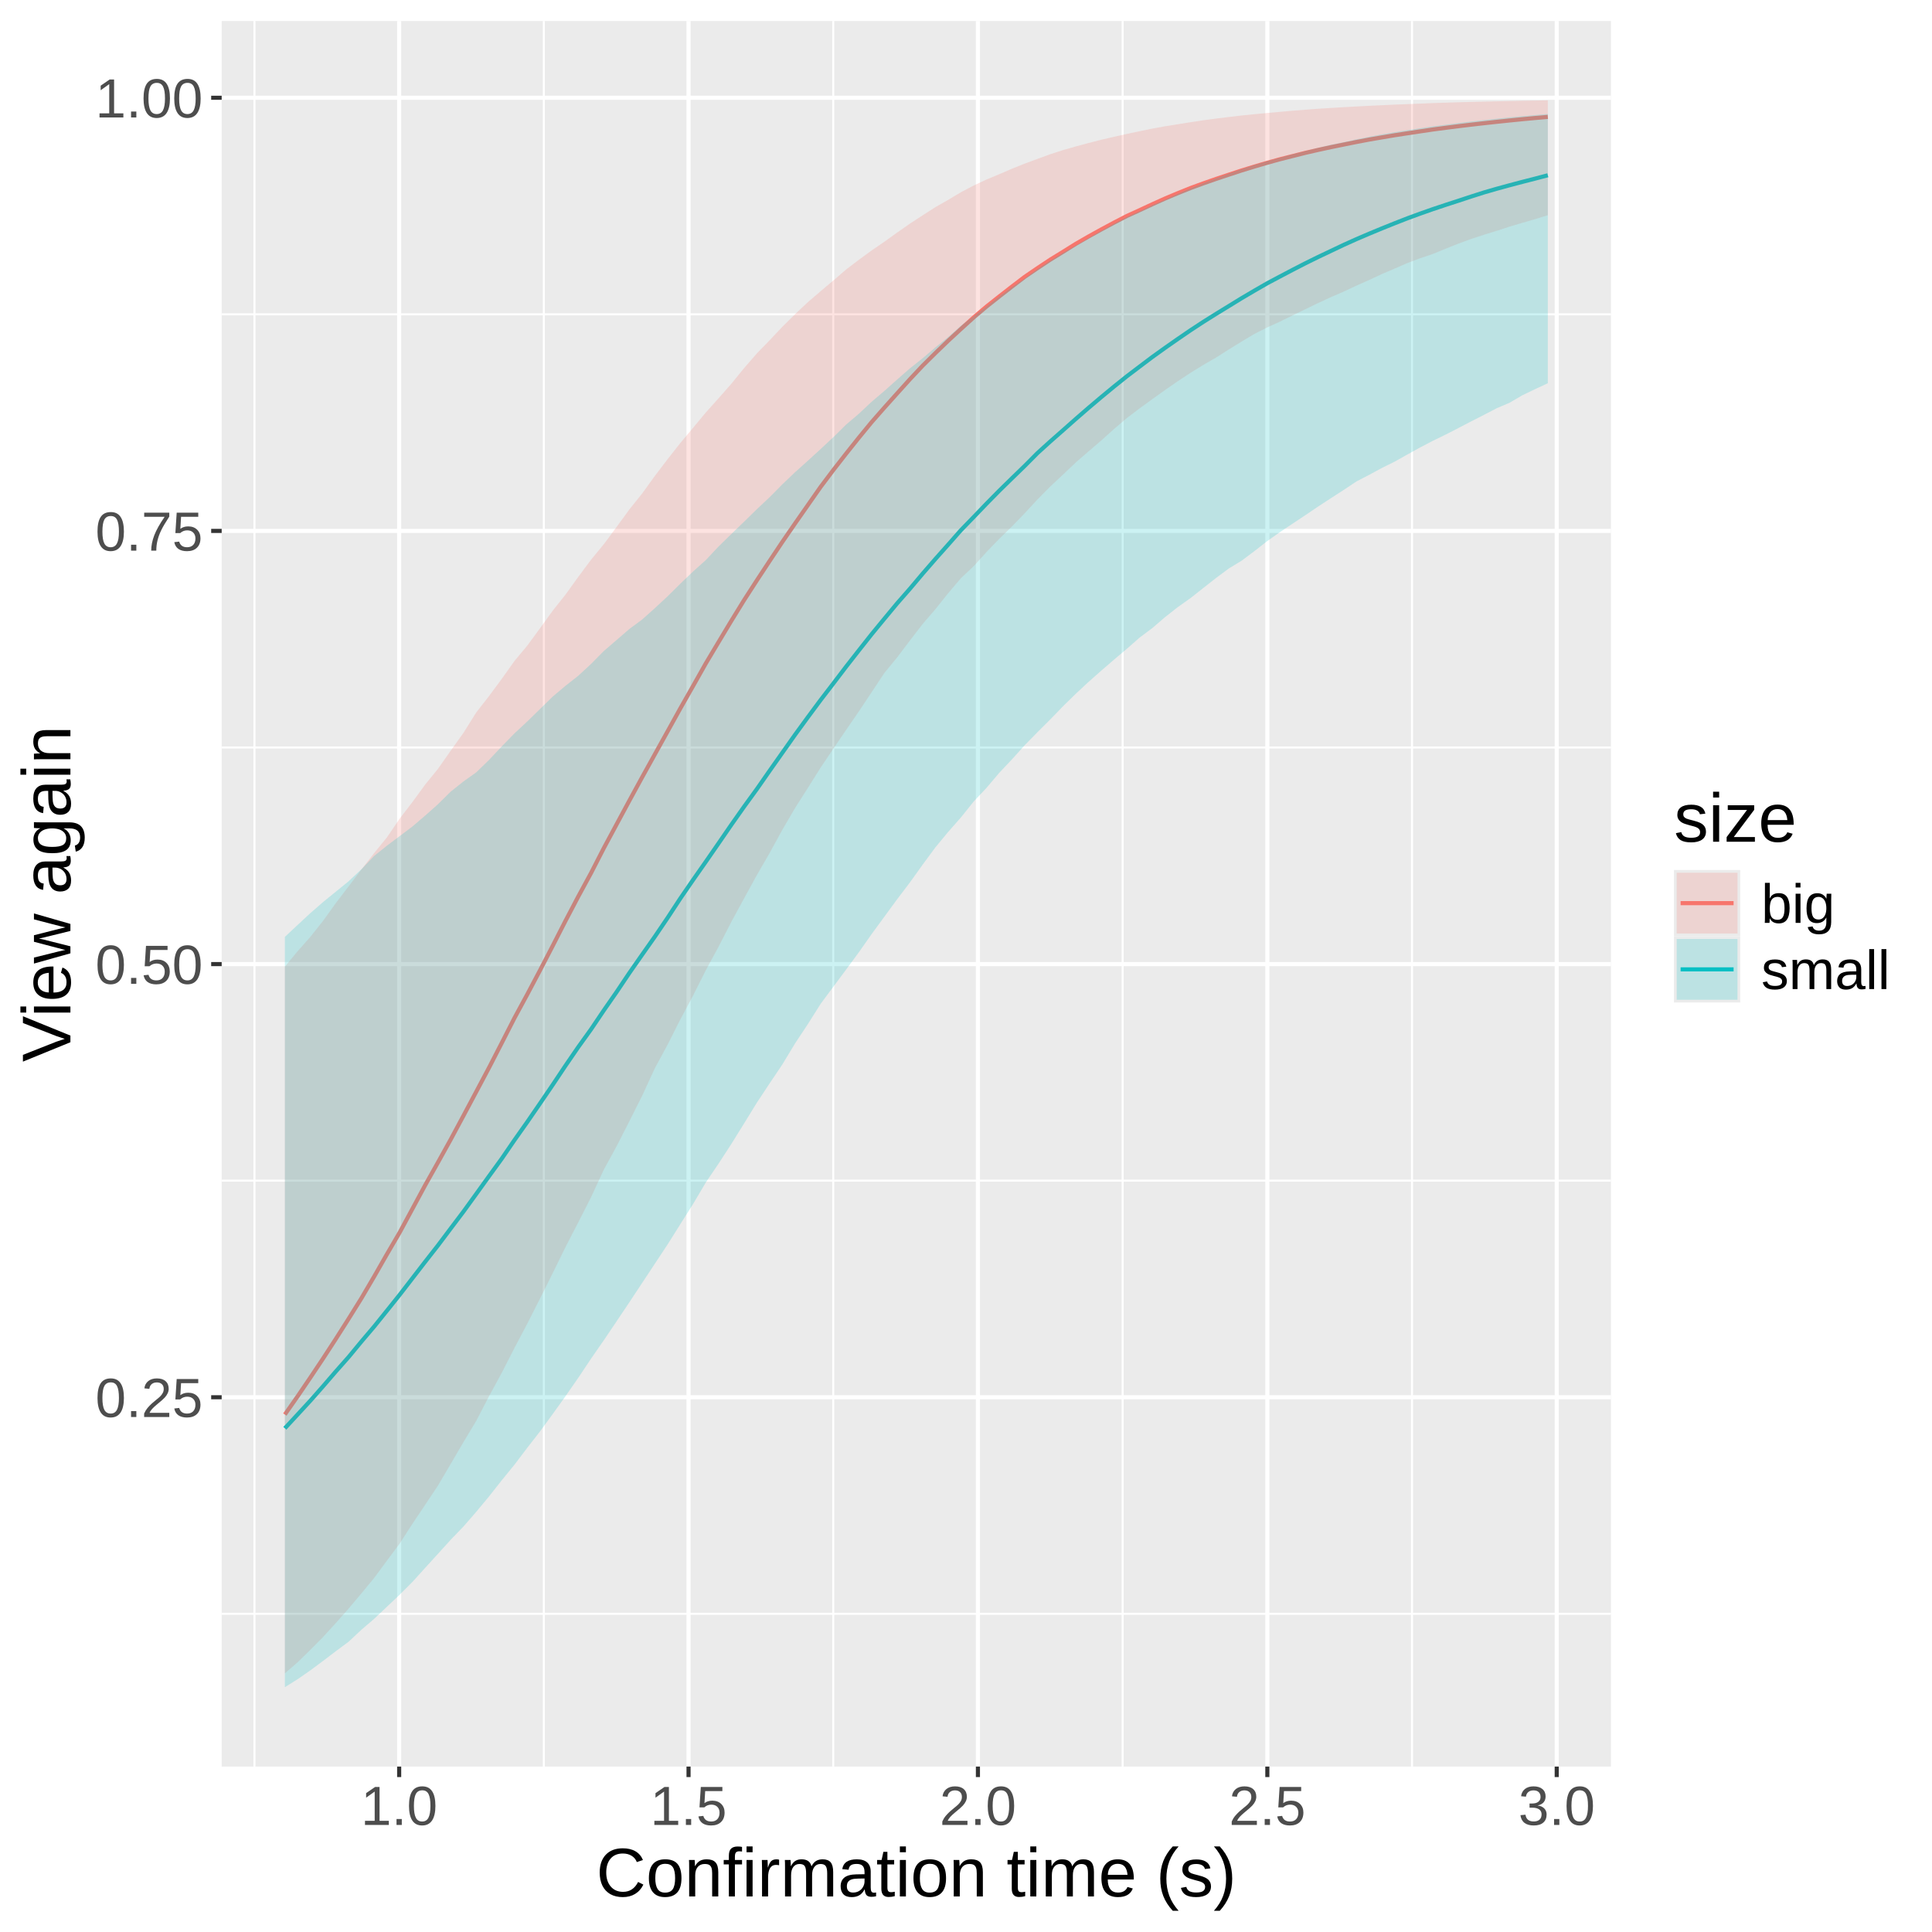
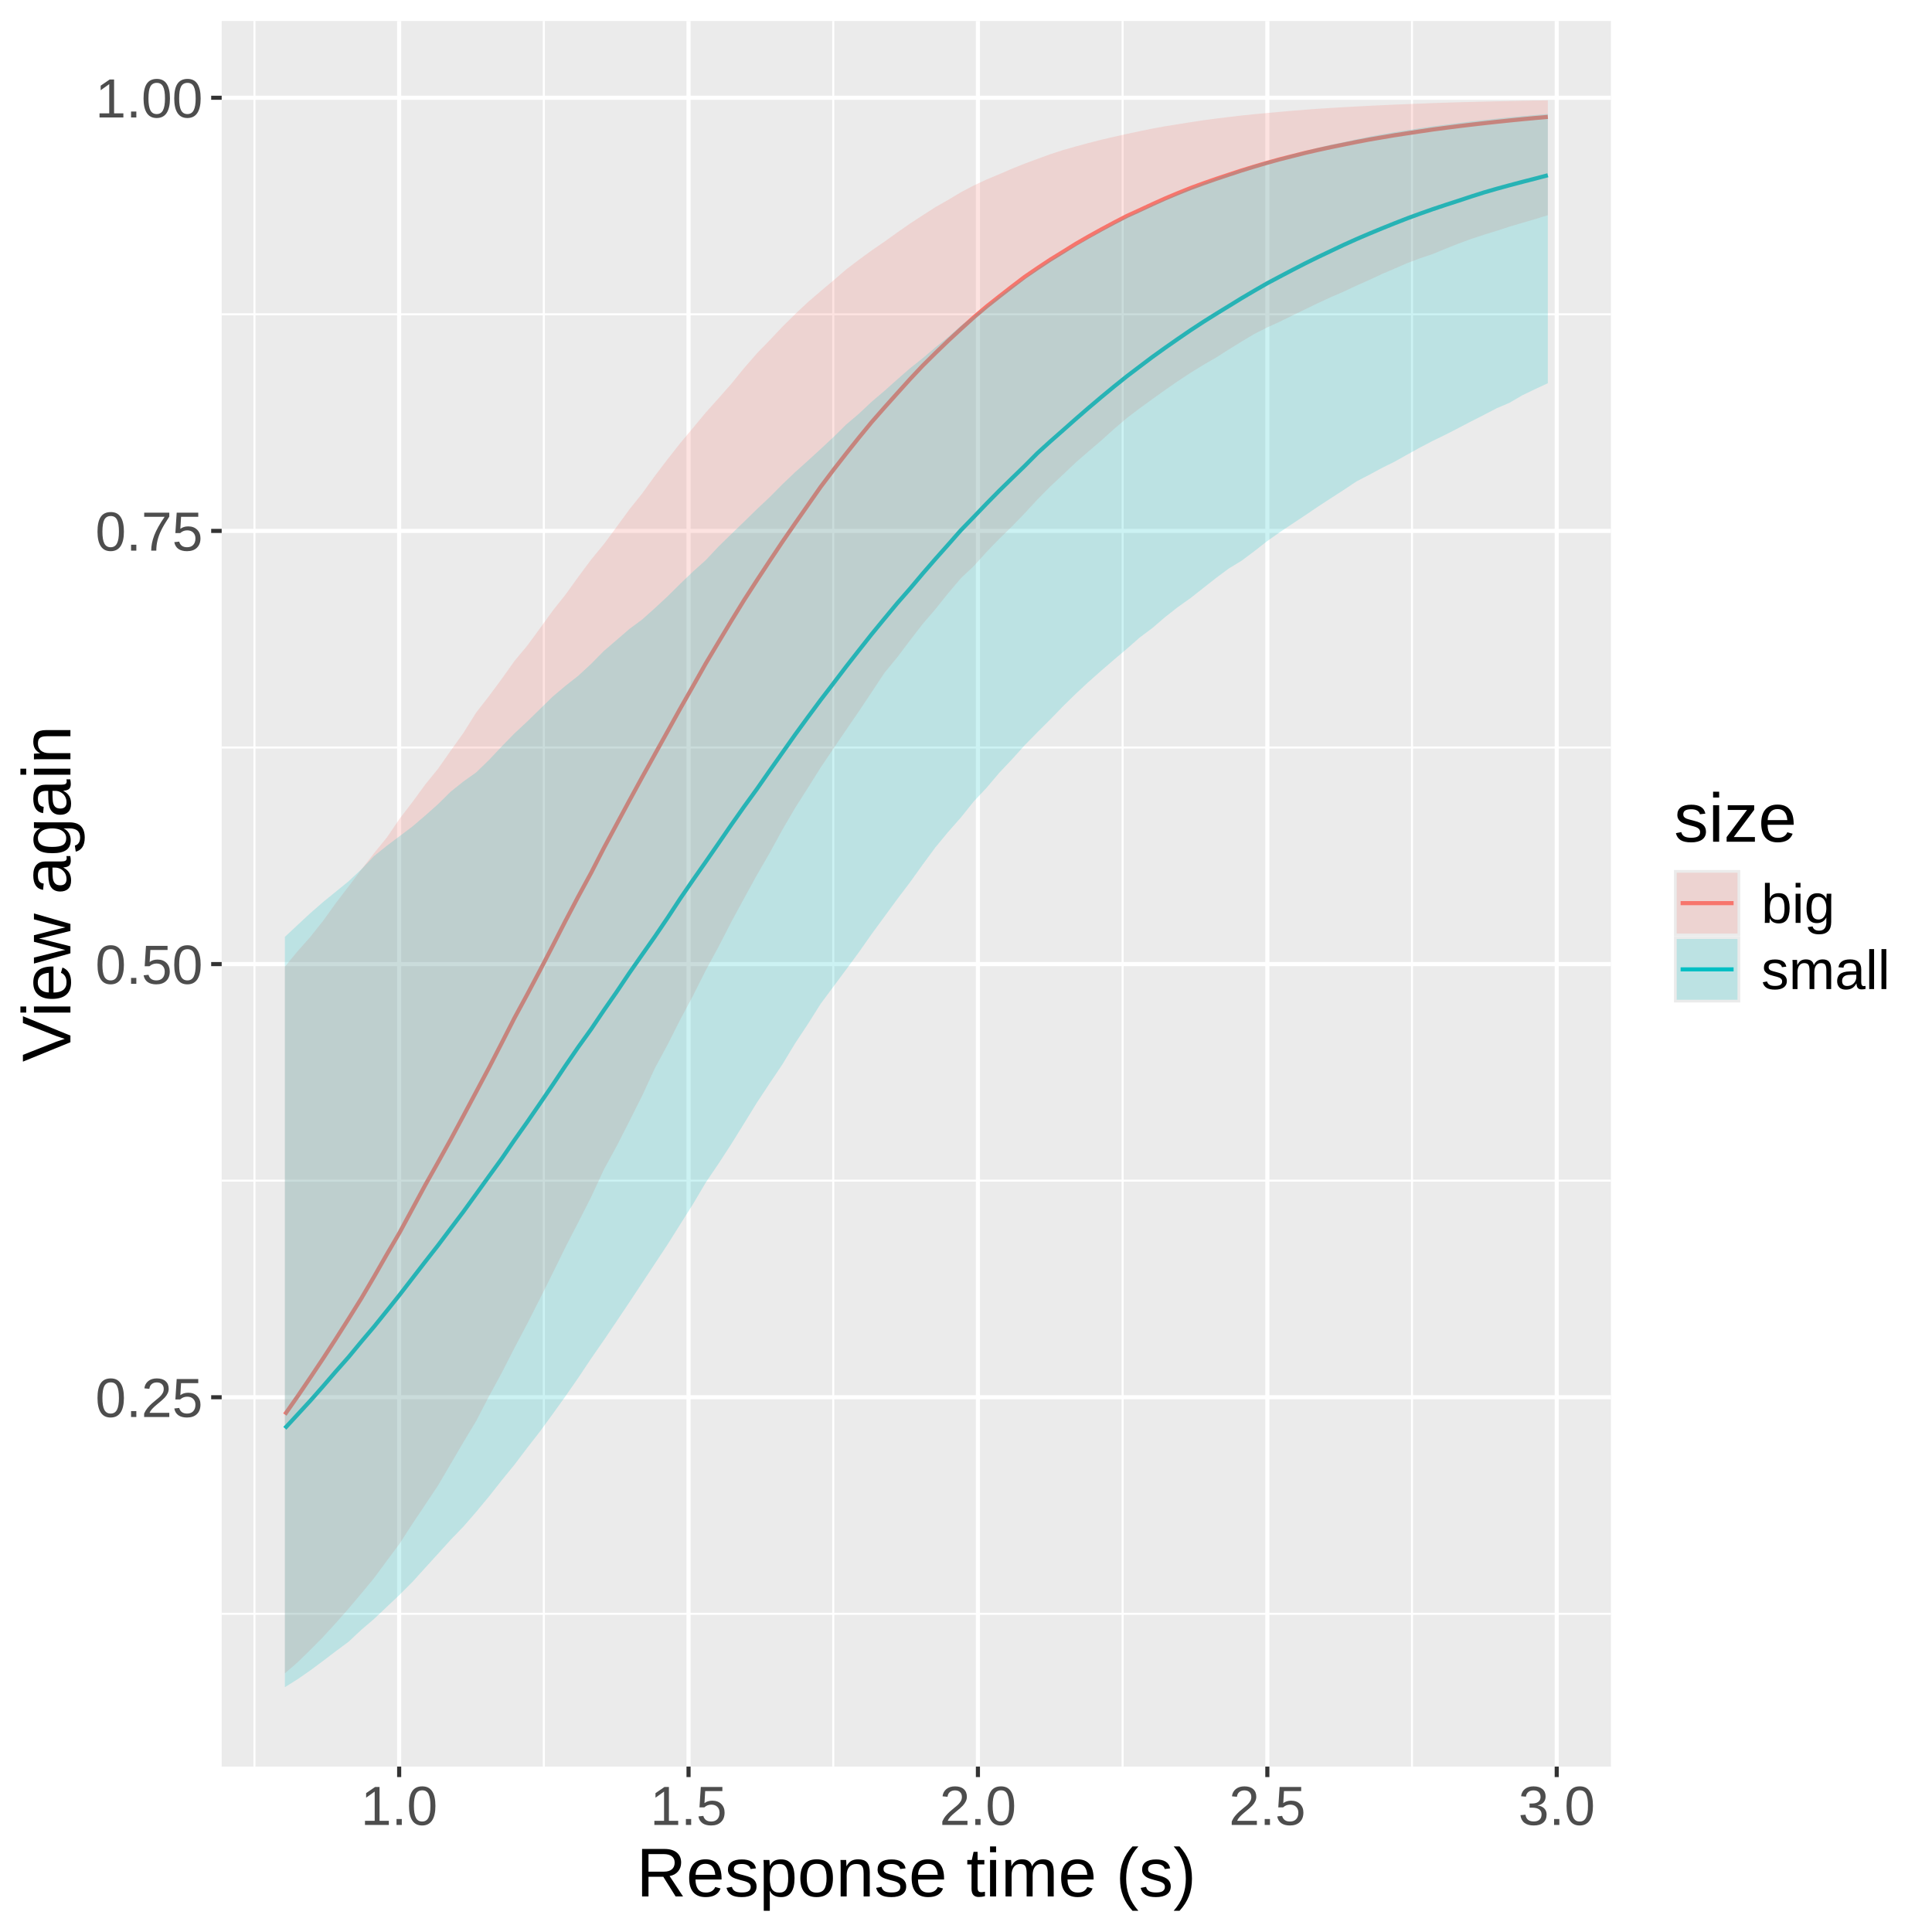
<svg xmlns="http://www.w3.org/2000/svg" width="504.00pt" height="504.00pt" viewBox="0 0 504.00 504.00">
  <g class="svglite">
    <defs>
      <style type="text/css">
    .svglite line, .svglite polyline, .svglite polygon, .svglite path, .svglite rect, .svglite circle {
      fill: none;
      stroke: #000000;
      stroke-linecap: round;
      stroke-linejoin: round;
      stroke-miterlimit: 10.00;
    }
    .svglite text {
      white-space: pre;
    }
    .svglite g.glyphgroup path {
      fill: inherit;
      stroke: none;
    }
  </style>
    </defs>
    <rect width="100%" height="100%" style="stroke: none; fill: #FFFFFF;" />
    <defs>
      <clipPath id="cpMC4wMHw1MDQuMDB8MC4wMHw1MDQuMDA=">
        <rect x="0.00" y="0.00" width="504.00" height="504.00" />
      </clipPath>
    </defs>
    <g clip-path="url(#cpMC4wMHw1MDQuMDB8MC4wMHw1MDQuMDA=)">
      <rect x="0" y="0.00" width="504.00" height="504.00" style="stroke-width: 1.07; stroke: #FFFFFF; fill: #FFFFFF;" />
    </g>
    <defs>
      <clipPath id="cpNTcuODN8NDIwLjI1fDUuNDh8NDYwLjg0">
        <rect x="57.83" y="5.48" width="362.42" height="455.36" />
      </clipPath>
    </defs>
    <g clip-path="url(#cpNTcuODN8NDIwLjI1fDUuNDh8NDYwLjg0)">
      <rect x="57.83" y="5.48" width="362.42" height="455.36" style="stroke-width: 1.07; stroke: none; fill: #EBEBEB;" />
      <polyline points="57.83,420.99 420.25,420.99 " style="stroke-width: 0.53; stroke: #FFFFFF; stroke-linecap: butt;" />
      <polyline points="57.83,308.00 420.25,308.00 " style="stroke-width: 0.53; stroke: #FFFFFF; stroke-linecap: butt;" />
      <polyline points="57.83,195.00 420.25,195.00 " style="stroke-width: 0.53; stroke: #FFFFFF; stroke-linecap: butt;" />
      <polyline points="57.83,82.00 420.25,82.00 " style="stroke-width: 0.53; stroke: #FFFFFF; stroke-linecap: butt;" />
      <polyline points="66.38,460.84 66.38,5.48 " style="stroke-width: 0.53; stroke: #FFFFFF; stroke-linecap: butt;" />
      <polyline points="141.87,460.84 141.87,5.48 " style="stroke-width: 0.53; stroke: #FFFFFF; stroke-linecap: butt;" />
      <polyline points="217.37,460.84 217.37,5.48 " style="stroke-width: 0.53; stroke: #FFFFFF; stroke-linecap: butt;" />
      <polyline points="292.86,460.84 292.86,5.48 " style="stroke-width: 0.53; stroke: #FFFFFF; stroke-linecap: butt;" />
      <polyline points="368.35,460.84 368.35,5.48 " style="stroke-width: 0.53; stroke: #FFFFFF; stroke-linecap: butt;" />
      <polyline points="57.83,364.50 420.25,364.50 " style="stroke-width: 1.07; stroke: #FFFFFF; stroke-linecap: butt;" />
      <polyline points="57.83,251.50 420.25,251.50 " style="stroke-width: 1.07; stroke: #FFFFFF; stroke-linecap: butt;" />
      <polyline points="57.83,138.50 420.25,138.50 " style="stroke-width: 1.07; stroke: #FFFFFF; stroke-linecap: butt;" />
      <polyline points="57.83,25.50 420.25,25.50 " style="stroke-width: 1.07; stroke: #FFFFFF; stroke-linecap: butt;" />
      <polyline points="104.13,460.84 104.13,5.48 " style="stroke-width: 1.07; stroke: #FFFFFF; stroke-linecap: butt;" />
      <polyline points="179.62,460.84 179.62,5.48 " style="stroke-width: 1.07; stroke: #FFFFFF; stroke-linecap: butt;" />
      <polyline points="255.11,460.84 255.11,5.48 " style="stroke-width: 1.07; stroke: #FFFFFF; stroke-linecap: butt;" />
      <polyline points="330.61,460.84 330.61,5.48 " style="stroke-width: 1.07; stroke: #FFFFFF; stroke-linecap: butt;" />
      <polyline points="406.10,460.84 406.10,5.48 " style="stroke-width: 1.07; stroke: #FFFFFF; stroke-linecap: butt;" />
      <polyline points="74.31,369.01 77.63,364.27 80.96,359.37 84.29,354.38 87.62,349.26 90.95,344.02 94.27,338.69 97.60,333.02 100.93,327.20 104.26,321.51 107.59,315.34 110.91,309.19 114.24,303.26 117.57,297.26 120.90,291.06 124.23,284.81 127.55,278.56 130.88,272.09 134.21,265.56 137.54,259.42 140.87,253.13 144.19,246.73 147.52,240.22 150.85,233.88 154.18,227.75 157.51,221.26 160.83,215.08 164.16,208.90 167.49,202.80 170.82,196.79 174.15,190.80 177.47,184.81 180.80,178.96 184.13,173.05 187.46,167.48 190.79,161.94 194.11,156.55 197.44,151.40 200.77,146.34 204.10,141.35 207.43,136.52 210.75,131.77 214.08,127.01 217.41,122.59 220.74,118.32 224.07,114.15 227.39,110.11 230.72,106.32 234.05,102.61 237.38,98.92 240.71,95.38 244.03,92.09 247.36,88.88 250.69,85.81 254.02,82.79 257.35,79.97 260.67,77.34 264.00,74.75 267.33,72.21 270.66,69.94 273.99,67.73 277.31,65.69 280.64,63.61 283.97,61.69 287.30,59.85 290.62,58.07 293.95,56.35 297.28,54.83 300.61,53.28 303.94,51.78 307.26,50.39 310.59,49.05 313.92,47.83 317.25,46.67 320.58,45.56 323.90,44.47 327.23,43.45 330.56,42.47 333.89,41.55 337.22,40.71 340.54,39.87 343.87,39.11 347.20,38.39 350.53,37.71 353.86,37.04 357.18,36.41 360.51,35.84 363.84,35.28 367.17,34.77 370.50,34.27 373.82,33.78 377.15,33.34 380.48,32.92 383.81,32.52 387.14,32.14 390.46,31.78 393.79,31.43 397.12,31.10 400.45,30.79 403.78,30.50 " style="stroke-width: 1.07; stroke: #F8766D; stroke-linecap: butt;" />
      <polyline points="74.31,372.60 77.63,369.01 80.96,365.40 84.29,361.62 87.62,357.76 90.95,354.00 94.27,349.98 97.60,346.06 100.93,341.93 104.26,337.77 107.59,333.46 110.91,329.16 114.24,324.91 117.57,320.48 120.90,316.07 124.23,311.47 127.55,306.86 130.88,302.27 134.21,297.41 137.54,292.70 140.87,287.86 144.19,282.99 147.52,278.00 150.85,273.15 154.18,268.52 157.51,263.58 160.83,258.81 164.16,253.85 167.49,249.08 170.82,244.35 174.15,239.44 177.47,234.38 180.80,229.54 184.13,224.79 187.46,219.98 190.79,215.14 194.11,210.43 197.44,205.85 200.77,201.07 204.10,196.35 207.43,191.64 210.75,187.09 214.08,182.60 217.41,178.27 220.74,173.89 224.07,169.64 227.39,165.44 230.72,161.39 234.05,157.38 237.38,153.58 240.71,149.63 244.03,145.81 247.36,142.07 250.69,138.29 254.02,134.86 257.35,131.39 260.67,128.02 264.00,124.76 267.33,121.53 270.66,118.18 273.99,115.16 277.31,112.24 280.64,109.29 283.97,106.40 287.30,103.58 290.62,100.84 293.95,98.17 297.28,95.64 300.61,93.13 303.94,90.74 307.26,88.42 310.59,86.14 313.92,83.96 317.25,81.87 320.58,79.83 323.90,77.79 327.23,75.83 330.56,73.91 333.89,72.14 337.22,70.39 340.54,68.68 343.87,67.04 347.20,65.46 350.53,63.88 353.86,62.38 357.18,60.96 360.51,59.58 363.84,58.24 367.17,56.94 370.50,55.72 373.82,54.55 377.15,53.44 380.48,52.36 383.81,51.26 387.14,50.20 390.46,49.24 393.79,48.33 397.12,47.45 400.45,46.60 403.78,45.72 " style="stroke-width: 1.07; stroke: #00BFC4; stroke-linecap: butt;" />
      <polygon points="74.31,252.19 77.63,248.16 80.96,244.40 84.29,240.21 87.62,235.57 90.95,231.22 94.27,226.84 97.60,222.55 100.93,218.46 104.26,213.56 107.59,209.23 110.91,204.68 114.24,200.59 117.57,195.84 120.90,191.18 124.23,185.87 127.55,181.61 130.88,177.11 134.21,172.43 137.54,168.44 140.87,163.90 144.19,159.31 147.52,155.12 150.85,150.50 154.18,146.02 157.51,141.98 160.83,137.49 164.16,132.93 167.49,128.78 170.82,124.17 174.15,119.80 177.47,115.58 180.80,111.61 184.13,107.60 187.46,103.89 190.79,100.11 194.11,96.03 197.44,92.20 200.77,88.77 204.10,85.24 207.43,81.94 210.75,78.82 214.08,75.96 217.41,73.16 220.74,70.29 224.07,67.76 227.39,65.33 230.72,63.05 234.05,60.66 237.38,58.33 240.71,56.16 244.03,54.03 247.36,52.13 250.69,50.14 254.02,48.39 257.35,46.83 260.67,45.45 264.00,44.01 267.33,42.68 270.66,41.44 273.99,40.23 277.31,39.15 280.64,38.21 283.97,37.30 287.30,36.45 290.62,35.68 293.95,34.94 297.28,34.23 300.61,33.55 303.94,32.94 307.26,32.41 310.59,31.88 313.92,31.37 317.25,30.93 320.58,30.52 323.90,30.13 327.23,29.79 330.56,29.48 333.89,29.18 337.22,28.88 340.54,28.62 343.87,28.37 347.20,28.16 350.53,27.96 353.86,27.78 357.18,27.60 360.51,27.45 363.84,27.29 367.17,27.16 370.50,27.03 373.82,26.89 377.15,26.78 380.48,26.68 383.81,26.59 387.14,26.51 390.46,26.43 393.79,26.36 397.12,26.29 400.45,26.23 403.78,26.18 403.78,56.14 400.45,57.17 397.12,58.14 393.79,59.12 390.46,60.21 387.14,61.23 383.81,62.32 380.48,63.55 377.15,64.87 373.82,66.24 370.50,67.36 367.17,68.61 363.84,70.06 360.51,71.48 357.18,73.04 353.86,74.51 350.53,76.07 347.20,77.51 343.87,79.05 340.54,80.66 337.22,82.27 333.89,83.91 330.56,85.42 327.23,87.11 323.90,89.10 320.58,91.15 317.25,93.27 313.92,95.19 310.59,97.25 307.26,99.44 303.94,101.74 300.61,104.12 297.28,106.54 293.95,109.07 290.62,111.91 287.30,114.90 283.97,117.75 280.64,120.64 277.31,123.80 273.99,126.91 270.66,130.28 267.33,133.88 264.00,137.33 260.67,140.56 257.35,144.01 254.02,147.68 250.69,150.82 247.36,154.74 244.03,158.91 240.71,162.76 237.38,167.08 234.05,171.49 230.72,175.54 227.39,180.57 224.07,185.55 220.74,190.40 217.41,195.29 214.08,200.24 210.75,205.54 207.43,210.75 204.10,216.45 200.77,222.53 197.44,228.29 194.11,234.36 190.79,240.47 187.46,246.96 184.13,253.09 180.80,259.72 177.47,265.96 174.15,272.53 170.82,278.69 167.49,285.92 164.16,292.54 160.83,299.06 157.51,305.14 154.18,312.34 150.85,318.87 147.52,325.33 144.19,332.12 140.87,338.77 137.54,345.33 134.21,351.64 130.88,358.15 127.55,364.28 124.23,370.67 120.90,376.21 117.57,381.90 114.24,387.56 110.91,392.56 107.59,397.51 104.26,402.67 100.93,407.14 97.60,411.65 94.27,415.68 90.95,419.62 87.62,423.39 84.29,427.03 80.96,430.39 77.63,433.65 74.31,436.52 " style="stroke-width: 0.00; stroke: none; stroke-linecap: butt; fill: #F8766D; fill-opacity: 0.20;" />
      <polyline points="74.31,252.19 77.63,248.16 80.96,244.40 84.29,240.21 87.62,235.57 90.95,231.22 94.27,226.84 97.60,222.55 100.93,218.46 104.26,213.56 107.59,209.23 110.91,204.68 114.24,200.59 117.57,195.84 120.90,191.18 124.23,185.87 127.55,181.61 130.88,177.11 134.21,172.43 137.54,168.44 140.87,163.90 144.19,159.31 147.52,155.12 150.85,150.50 154.18,146.02 157.51,141.98 160.83,137.49 164.16,132.93 167.49,128.78 170.82,124.17 174.15,119.80 177.47,115.58 180.80,111.61 184.13,107.60 187.46,103.89 190.79,100.11 194.11,96.03 197.44,92.20 200.77,88.77 204.10,85.24 207.43,81.94 210.75,78.82 214.08,75.96 217.41,73.16 220.74,70.29 224.07,67.76 227.39,65.33 230.72,63.05 234.05,60.66 237.38,58.33 240.71,56.16 244.03,54.03 247.36,52.13 250.69,50.14 254.02,48.39 257.35,46.83 260.67,45.45 264.00,44.01 267.33,42.68 270.66,41.44 273.99,40.23 277.31,39.15 280.64,38.21 283.97,37.30 287.30,36.45 290.62,35.68 293.95,34.94 297.28,34.23 300.61,33.55 303.94,32.94 307.26,32.41 310.59,31.88 313.92,31.37 317.25,30.93 320.58,30.52 323.90,30.13 327.23,29.79 330.56,29.48 333.89,29.18 337.22,28.88 340.54,28.62 343.87,28.37 347.20,28.16 350.53,27.96 353.86,27.78 357.18,27.60 360.51,27.45 363.84,27.29 367.17,27.16 370.50,27.03 373.82,26.89 377.15,26.78 380.48,26.68 383.81,26.59 387.14,26.51 390.46,26.43 393.79,26.36 397.12,26.29 400.45,26.23 403.78,26.18 " style="stroke-width: 1.07; stroke: none; stroke-linecap: butt;" />
      <polyline points="403.78,56.14 400.45,57.17 397.12,58.14 393.79,59.12 390.46,60.21 387.14,61.23 383.81,62.32 380.48,63.55 377.15,64.87 373.82,66.24 370.50,67.36 367.17,68.61 363.84,70.06 360.51,71.48 357.18,73.04 353.86,74.51 350.53,76.07 347.20,77.51 343.87,79.05 340.54,80.66 337.22,82.27 333.89,83.91 330.56,85.42 327.23,87.11 323.90,89.10 320.58,91.15 317.25,93.27 313.92,95.19 310.59,97.25 307.26,99.44 303.94,101.74 300.61,104.12 297.28,106.54 293.95,109.07 290.62,111.91 287.30,114.90 283.97,117.75 280.64,120.64 277.31,123.80 273.99,126.91 270.66,130.28 267.33,133.88 264.00,137.33 260.67,140.56 257.35,144.01 254.02,147.68 250.69,150.82 247.36,154.74 244.03,158.91 240.71,162.76 237.38,167.08 234.05,171.49 230.72,175.54 227.39,180.57 224.07,185.55 220.74,190.40 217.41,195.29 214.08,200.24 210.75,205.54 207.43,210.75 204.10,216.45 200.77,222.53 197.44,228.29 194.11,234.36 190.79,240.47 187.46,246.96 184.13,253.09 180.80,259.72 177.47,265.96 174.15,272.53 170.82,278.69 167.49,285.92 164.16,292.54 160.83,299.06 157.51,305.14 154.18,312.34 150.85,318.87 147.52,325.33 144.19,332.12 140.87,338.77 137.54,345.33 134.21,351.64 130.88,358.15 127.55,364.28 124.23,370.67 120.90,376.21 117.57,381.90 114.24,387.56 110.91,392.56 107.59,397.51 104.26,402.67 100.93,407.14 97.60,411.65 94.27,415.68 90.95,419.62 87.62,423.39 84.29,427.03 80.96,430.39 77.63,433.65 74.31,436.52 " style="stroke-width: 1.07; stroke: none; stroke-linecap: butt;" />
      <polygon points="74.31,244.41 77.63,241.30 80.96,238.21 84.29,235.31 87.62,232.60 90.95,229.89 94.27,226.78 97.60,223.30 100.93,220.62 104.26,218.12 107.59,215.61 110.91,212.77 114.24,209.81 117.57,206.52 120.90,203.86 124.23,201.49 127.55,198.27 130.88,194.73 134.21,191.32 137.54,188.22 140.87,184.96 144.19,181.72 147.52,178.91 150.85,176.29 154.18,173.21 157.51,169.84 160.83,166.98 164.16,164.10 167.49,161.64 170.82,158.66 174.15,155.57 177.47,152.28 180.80,149.09 184.13,146.10 187.46,142.56 190.79,139.30 194.11,136.10 197.44,132.84 200.77,129.71 204.10,126.34 207.43,123.17 210.75,120.19 214.08,117.14 217.41,114.04 220.74,110.75 224.07,107.92 227.39,104.80 230.72,101.97 234.05,99.00 237.38,96.09 240.71,93.44 244.03,90.61 247.36,87.91 250.69,84.94 254.02,82.50 257.35,79.88 260.67,77.33 264.00,74.89 267.33,72.63 270.66,70.17 273.99,67.99 277.31,65.95 280.64,64.04 283.97,62.08 287.30,60.18 290.62,58.35 293.95,56.60 297.28,55.11 300.61,53.51 303.94,52.08 307.26,50.56 310.59,49.12 313.92,47.78 317.25,46.49 320.58,45.27 323.90,44.13 327.23,43.03 330.56,42.06 333.89,41.13 337.22,40.24 340.54,39.41 343.87,38.55 347.20,37.75 350.53,37.08 353.86,36.34 357.18,35.67 360.51,35.05 363.84,34.49 367.17,33.96 370.50,33.45 373.82,32.96 377.15,32.54 380.48,32.10 383.81,31.70 387.14,31.33 390.46,30.97 393.79,30.62 397.12,30.31 400.45,30.02 403.78,29.74 403.78,99.97 400.45,101.52 397.12,103.12 393.79,105.07 390.46,106.49 387.14,108.22 383.81,109.91 380.48,111.65 377.15,113.36 373.82,114.98 370.50,116.71 367.17,118.55 363.84,120.42 360.51,122.07 357.18,123.87 353.86,125.59 350.53,127.81 347.20,129.96 343.87,132.13 340.54,134.39 337.22,136.59 333.89,138.82 330.56,141.17 327.23,143.78 323.90,146.27 320.58,148.29 317.25,150.76 313.92,153.38 310.59,156.01 307.26,158.37 303.94,160.98 300.61,163.84 297.28,166.34 293.95,169.26 290.62,172.08 287.30,174.94 283.97,177.89 280.64,180.98 277.31,184.25 273.99,187.67 270.66,190.99 267.33,194.39 264.00,198.08 260.67,201.61 257.35,205.53 254.02,209.07 250.69,213.23 247.36,217.01 244.03,221.04 240.71,225.53 237.38,230.19 234.05,234.57 230.72,239.12 227.39,243.66 224.07,248.39 220.74,252.91 217.41,257.39 214.08,261.87 210.75,267.15 207.43,272.16 204.10,277.67 200.77,282.62 197.44,287.66 194.11,293.07 190.79,298.42 187.46,303.54 184.13,308.46 180.80,314.09 177.47,319.36 174.15,324.65 170.82,329.68 167.49,334.72 164.16,339.76 160.83,344.72 157.51,349.64 154.18,354.44 150.85,359.43 147.52,364.23 144.19,368.87 140.87,373.42 137.54,377.70 134.21,382.09 130.88,386.18 127.55,390.40 124.23,394.40 120.90,398.23 117.57,401.68 114.24,405.36 110.91,409.01 107.59,412.68 104.26,416.01 100.93,419.16 97.60,422.31 94.27,425.16 90.95,428.27 87.62,430.74 84.29,433.27 80.96,435.75 77.63,438.06 74.31,440.14 " style="stroke-width: 0.00; stroke: none; stroke-linecap: butt; fill: #00BFC4; fill-opacity: 0.20;" />
      <polyline points="74.31,244.41 77.63,241.30 80.96,238.21 84.29,235.31 87.62,232.60 90.95,229.89 94.27,226.78 97.60,223.30 100.93,220.62 104.26,218.12 107.59,215.61 110.91,212.77 114.24,209.81 117.57,206.52 120.90,203.86 124.23,201.49 127.55,198.27 130.88,194.73 134.21,191.32 137.54,188.22 140.87,184.96 144.19,181.72 147.52,178.91 150.85,176.29 154.18,173.21 157.51,169.84 160.83,166.98 164.16,164.10 167.49,161.64 170.82,158.66 174.15,155.57 177.47,152.28 180.80,149.09 184.13,146.10 187.46,142.56 190.79,139.30 194.11,136.10 197.44,132.84 200.77,129.71 204.10,126.34 207.43,123.17 210.75,120.19 214.08,117.14 217.41,114.04 220.74,110.75 224.07,107.92 227.39,104.80 230.72,101.97 234.05,99.00 237.38,96.09 240.71,93.44 244.03,90.61 247.36,87.91 250.69,84.94 254.02,82.50 257.35,79.88 260.67,77.33 264.00,74.89 267.33,72.63 270.66,70.17 273.99,67.99 277.31,65.95 280.64,64.04 283.97,62.08 287.30,60.18 290.62,58.35 293.95,56.60 297.28,55.11 300.61,53.51 303.94,52.08 307.26,50.56 310.59,49.12 313.92,47.78 317.25,46.49 320.58,45.27 323.90,44.13 327.23,43.03 330.56,42.06 333.89,41.13 337.22,40.24 340.54,39.41 343.87,38.55 347.20,37.75 350.53,37.08 353.86,36.34 357.18,35.67 360.51,35.05 363.84,34.49 367.17,33.96 370.50,33.45 373.82,32.96 377.15,32.54 380.48,32.10 383.81,31.70 387.14,31.33 390.46,30.97 393.79,30.62 397.12,30.31 400.45,30.02 403.78,29.74 " style="stroke-width: 1.07; stroke: none; stroke-linecap: butt;" />
      <polyline points="403.78,99.97 400.45,101.52 397.12,103.12 393.79,105.07 390.46,106.49 387.14,108.22 383.81,109.91 380.48,111.65 377.15,113.36 373.82,114.98 370.50,116.71 367.17,118.55 363.84,120.42 360.51,122.07 357.18,123.87 353.86,125.59 350.53,127.81 347.20,129.96 343.87,132.13 340.54,134.39 337.22,136.59 333.89,138.82 330.56,141.17 327.23,143.78 323.90,146.27 320.58,148.29 317.25,150.76 313.92,153.38 310.59,156.01 307.26,158.37 303.94,160.98 300.61,163.84 297.28,166.34 293.95,169.26 290.62,172.08 287.30,174.94 283.97,177.89 280.64,180.98 277.31,184.25 273.99,187.67 270.66,190.99 267.33,194.39 264.00,198.08 260.67,201.61 257.35,205.53 254.02,209.07 250.69,213.23 247.36,217.01 244.03,221.04 240.71,225.53 237.38,230.19 234.05,234.57 230.72,239.12 227.39,243.66 224.07,248.39 220.74,252.91 217.41,257.39 214.08,261.87 210.75,267.15 207.43,272.16 204.10,277.67 200.77,282.62 197.44,287.66 194.11,293.07 190.79,298.42 187.46,303.54 184.13,308.46 180.80,314.09 177.47,319.36 174.15,324.65 170.82,329.68 167.49,334.72 164.16,339.76 160.83,344.72 157.51,349.64 154.18,354.44 150.85,359.43 147.52,364.23 144.19,368.87 140.87,373.42 137.54,377.70 134.21,382.09 130.88,386.18 127.55,390.40 124.23,394.40 120.90,398.23 117.57,401.68 114.24,405.36 110.91,409.01 107.59,412.68 104.26,416.01 100.93,419.16 97.60,422.31 94.27,425.16 90.95,428.27 87.62,430.74 84.29,433.27 80.96,435.75 77.63,438.06 74.31,440.14 " style="stroke-width: 1.07; stroke: none; stroke-linecap: butt;" />
    </g>
    <g clip-path="url(#cpMC4wMHw1MDQuMDB8MC4wMHw1MDQuMDA=)">
      <text x="52.90" y="369.65" text-anchor="end" style="font-size: 14.40px;fill: #4D4D4D; font-family: &quot;Arial&quot;;" textLength="28.00px" lengthAdjust="spacingAndGlyphs">0.25</text>
      <text x="52.90" y="256.65" text-anchor="end" style="font-size: 14.40px;fill: #4D4D4D; font-family: &quot;Arial&quot;;" textLength="28.00px" lengthAdjust="spacingAndGlyphs">0.50</text>
      <text x="52.90" y="143.65" text-anchor="end" style="font-size: 14.40px;fill: #4D4D4D; font-family: &quot;Arial&quot;;" textLength="28.00px" lengthAdjust="spacingAndGlyphs">0.75</text>
      <text x="52.90" y="30.65" text-anchor="end" style="font-size: 14.40px;fill: #4D4D4D; font-family: &quot;Arial&quot;;" textLength="28.00px" lengthAdjust="spacingAndGlyphs">1.00</text>
      <polyline points="55.09,364.50 57.83,364.50 " style="stroke-width: 1.07; stroke: #333333; stroke-linecap: butt;" />
      <polyline points="55.09,251.50 57.83,251.50 " style="stroke-width: 1.07; stroke: #333333; stroke-linecap: butt;" />
      <polyline points="55.09,138.50 57.83,138.50 " style="stroke-width: 1.07; stroke: #333333; stroke-linecap: butt;" />
      <polyline points="55.09,25.50 57.83,25.50 " style="stroke-width: 1.07; stroke: #333333; stroke-linecap: butt;" />
      <polyline points="104.13,463.58 104.13,460.84 " style="stroke-width: 1.07; stroke: #333333; stroke-linecap: butt;" />
      <polyline points="179.62,463.58 179.62,460.84 " style="stroke-width: 1.07; stroke: #333333; stroke-linecap: butt;" />
      <polyline points="255.11,463.58 255.11,460.84 " style="stroke-width: 1.07; stroke: #333333; stroke-linecap: butt;" />
      <polyline points="330.61,463.58 330.61,460.84 " style="stroke-width: 1.07; stroke: #333333; stroke-linecap: butt;" />
      <polyline points="406.10,463.58 406.10,460.84 " style="stroke-width: 1.07; stroke: #333333; stroke-linecap: butt;" />
      <text x="104.13" y="476.07" text-anchor="middle" style="font-size: 14.40px;fill: #4D4D4D; font-family: &quot;Arial&quot;;" textLength="20.00px" lengthAdjust="spacingAndGlyphs">1.0</text>
      <text x="179.62" y="476.07" text-anchor="middle" style="font-size: 14.40px;fill: #4D4D4D; font-family: &quot;Arial&quot;;" textLength="20.00px" lengthAdjust="spacingAndGlyphs">1.5</text>
      <text x="255.11" y="476.07" text-anchor="middle" style="font-size: 14.40px;fill: #4D4D4D; font-family: &quot;Arial&quot;;" textLength="20.00px" lengthAdjust="spacingAndGlyphs">2.0</text>
      <text x="330.61" y="476.07" text-anchor="middle" style="font-size: 14.40px;fill: #4D4D4D; font-family: &quot;Arial&quot;;" textLength="20.00px" lengthAdjust="spacingAndGlyphs">2.5</text>
      <text x="406.10" y="476.07" text-anchor="middle" style="font-size: 14.40px;fill: #4D4D4D; font-family: &quot;Arial&quot;;" textLength="20.00px" lengthAdjust="spacingAndGlyphs">3.0</text>
-       <text x="239.04" y="494.73" text-anchor="middle" style="font-size: 18.00px; font-family: &quot;Arial&quot;;" textLength="167.09px" lengthAdjust="spacingAndGlyphs">Confirmation time (s)</text>
+       <text x="239.04" y="494.73" text-anchor="middle" style="font-size: 18.00px; font-family: &quot;Arial&quot;;" textLength="146.09px" lengthAdjust="spacingAndGlyphs">Response time (s)</text>
      <text transform="translate(18.37,233.16) rotate(-90)" text-anchor="middle" style="font-size: 18.00px; font-family: &quot;Arial&quot;;" textLength="87.75px" lengthAdjust="spacingAndGlyphs">View again</text>
      <rect x="431.21" y="199.32" width="67.31" height="67.68" style="stroke-width: 1.07; stroke: none; fill: #FFFFFF;" />
      <text x="436.69" y="219.58" style="font-size: 18.00px; font-family: &quot;Arial&quot;;" textLength="32.02px" lengthAdjust="spacingAndGlyphs">size</text>
      <rect x="436.69" y="226.96" width="17.28" height="17.28" style="stroke-width: 1.07; stroke: none; fill: #EBEBEB;" />
      <line x1="438.42" y1="235.60" x2="452.24" y2="235.60" style="stroke-width: 1.07; stroke: #F8766D; stroke-linecap: butt;" />
      <rect x="437.40" y="227.67" width="15.86" height="15.86" style="stroke-width: 1.07; stroke: none; stroke-linecap: butt; fill: #F8766D; fill-opacity: 0.20;" />
      <rect x="436.69" y="244.24" width="17.28" height="17.28" style="stroke-width: 1.07; stroke: none; fill: #EBEBEB;" />
      <line x1="438.42" y1="252.88" x2="452.24" y2="252.88" style="stroke-width: 1.07; stroke: #00BFC4; stroke-linecap: butt;" />
      <rect x="437.40" y="244.95" width="15.86" height="15.86" style="stroke-width: 1.07; stroke: none; stroke-linecap: butt; fill: #00BFC4; fill-opacity: 0.20;" />
      <text x="459.45" y="240.75" style="font-size: 14.40px; font-family: &quot;Arial&quot;;" textLength="19.20px" lengthAdjust="spacingAndGlyphs">big</text>
      <text x="459.45" y="258.03" style="font-size: 14.40px; font-family: &quot;Arial&quot;;" textLength="33.59px" lengthAdjust="spacingAndGlyphs">small</text>
    </g>
  </g>
</svg>
